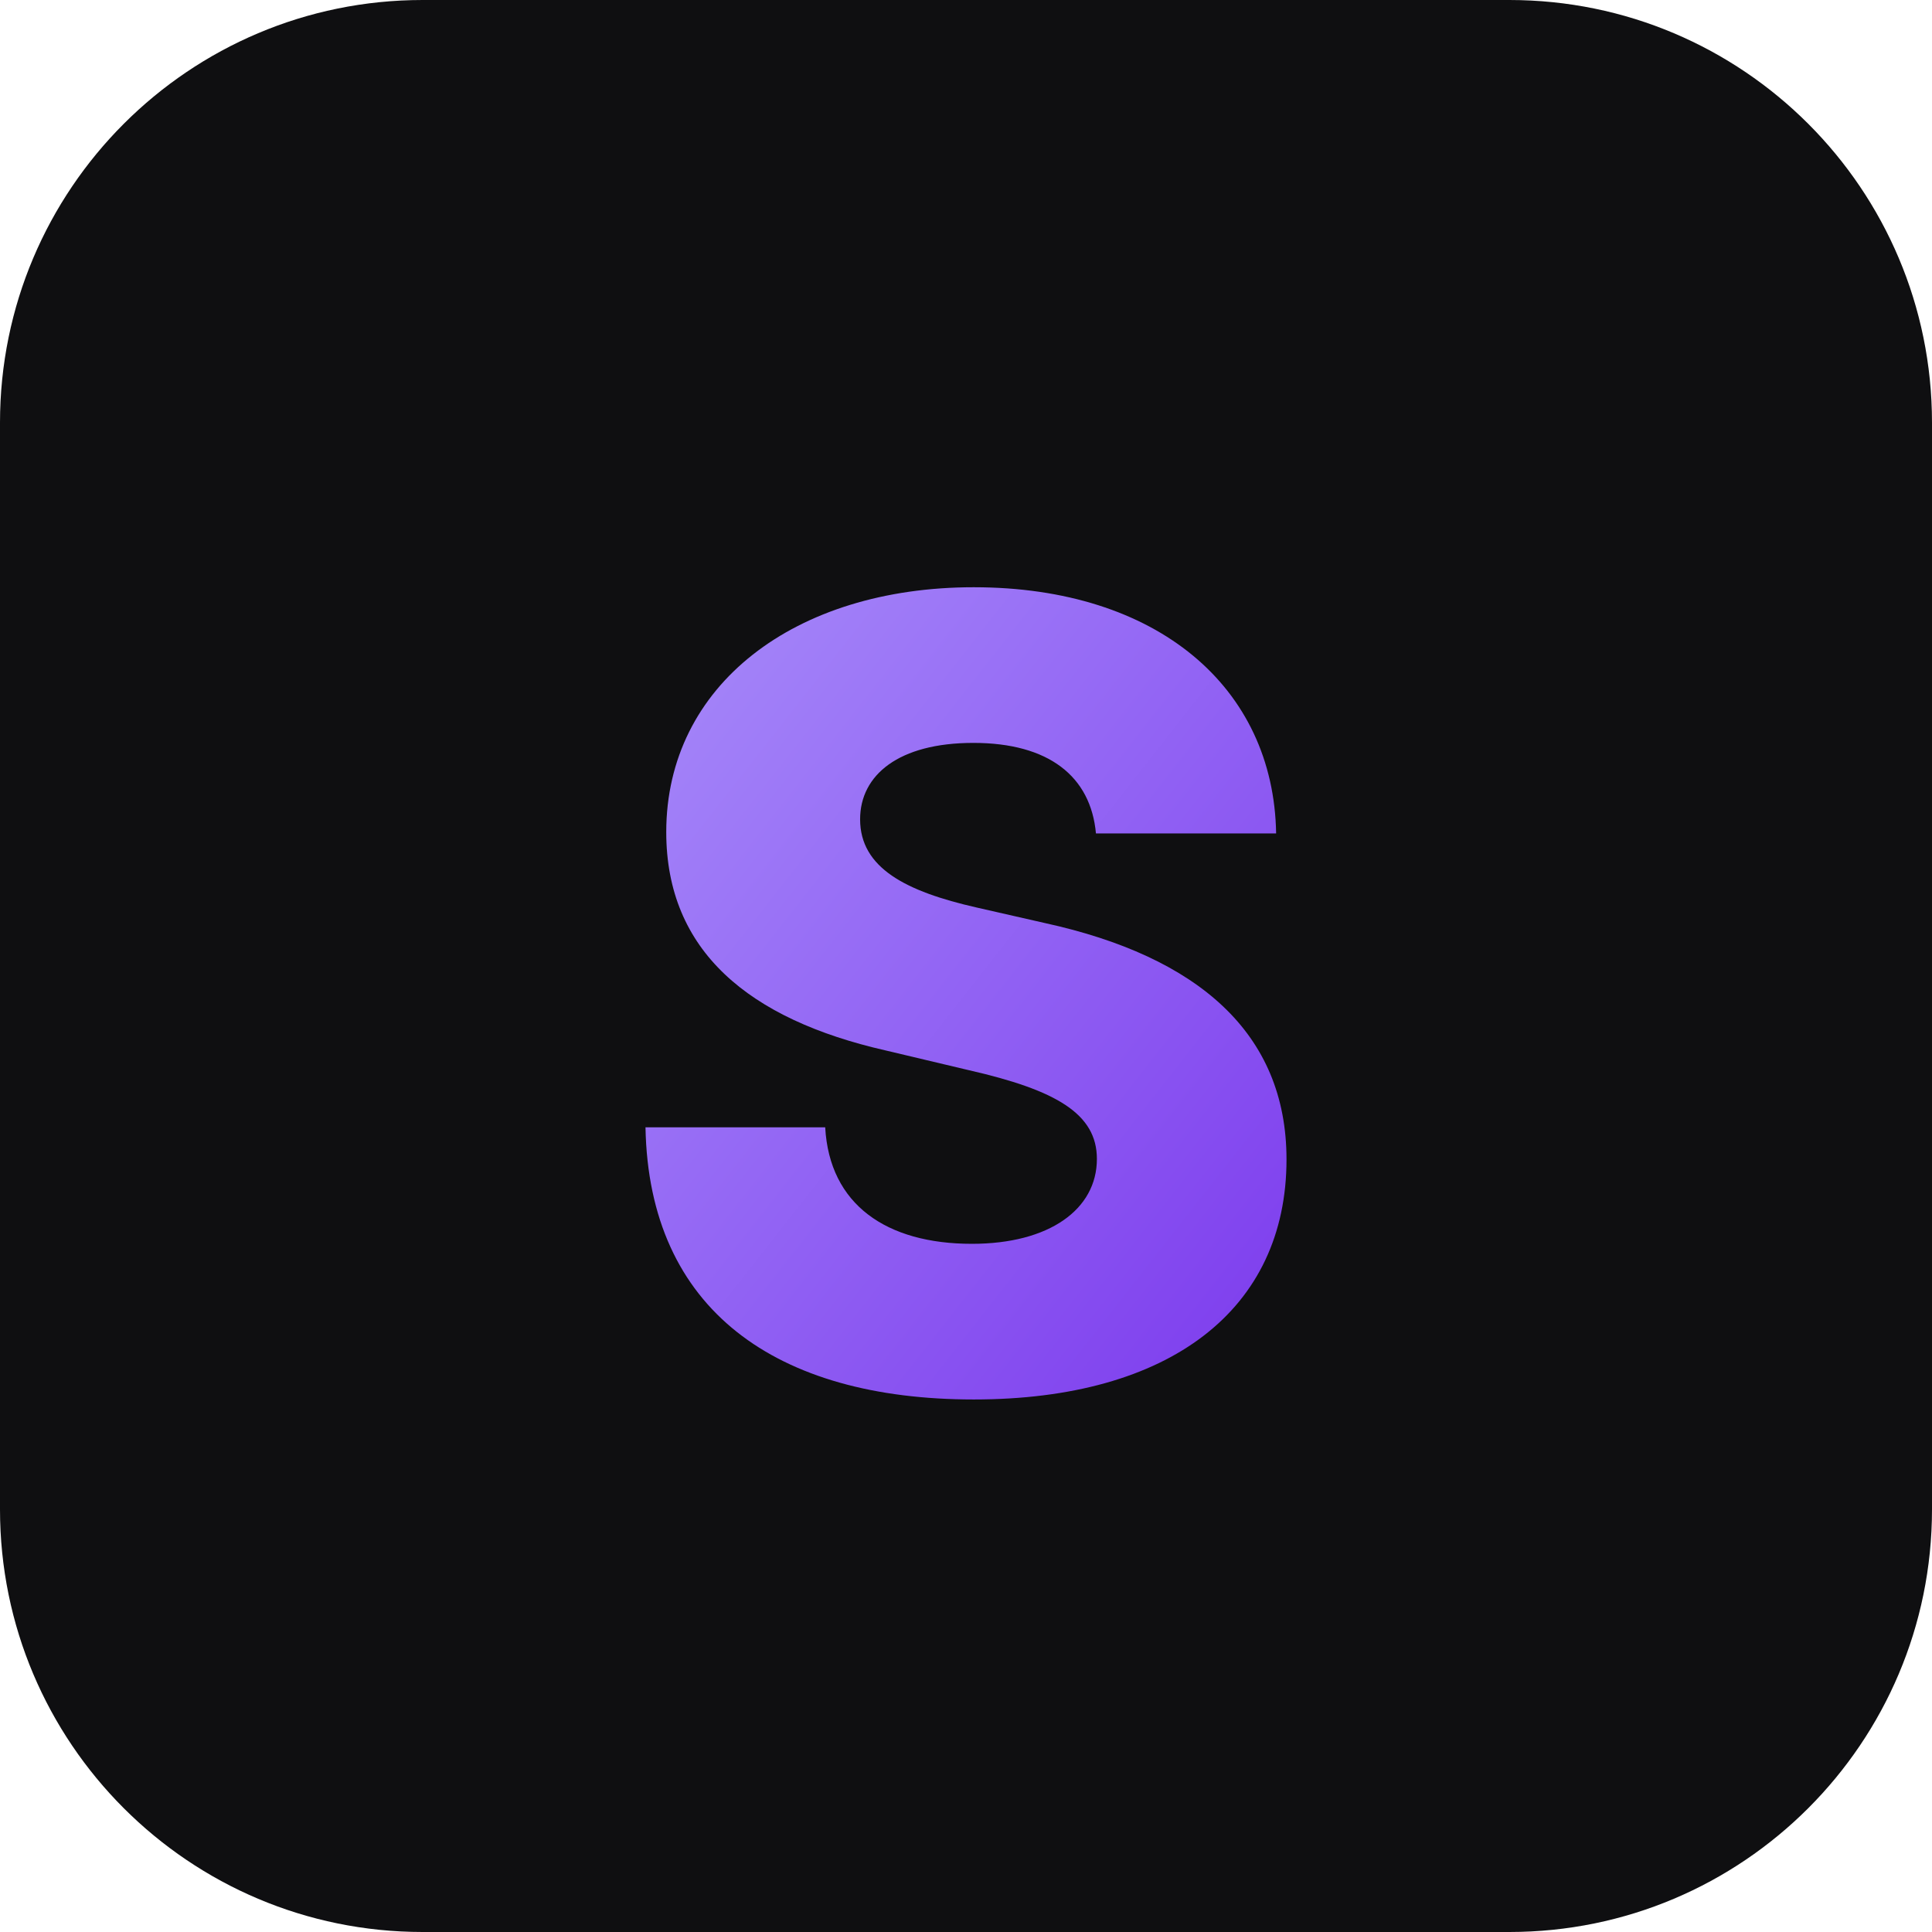
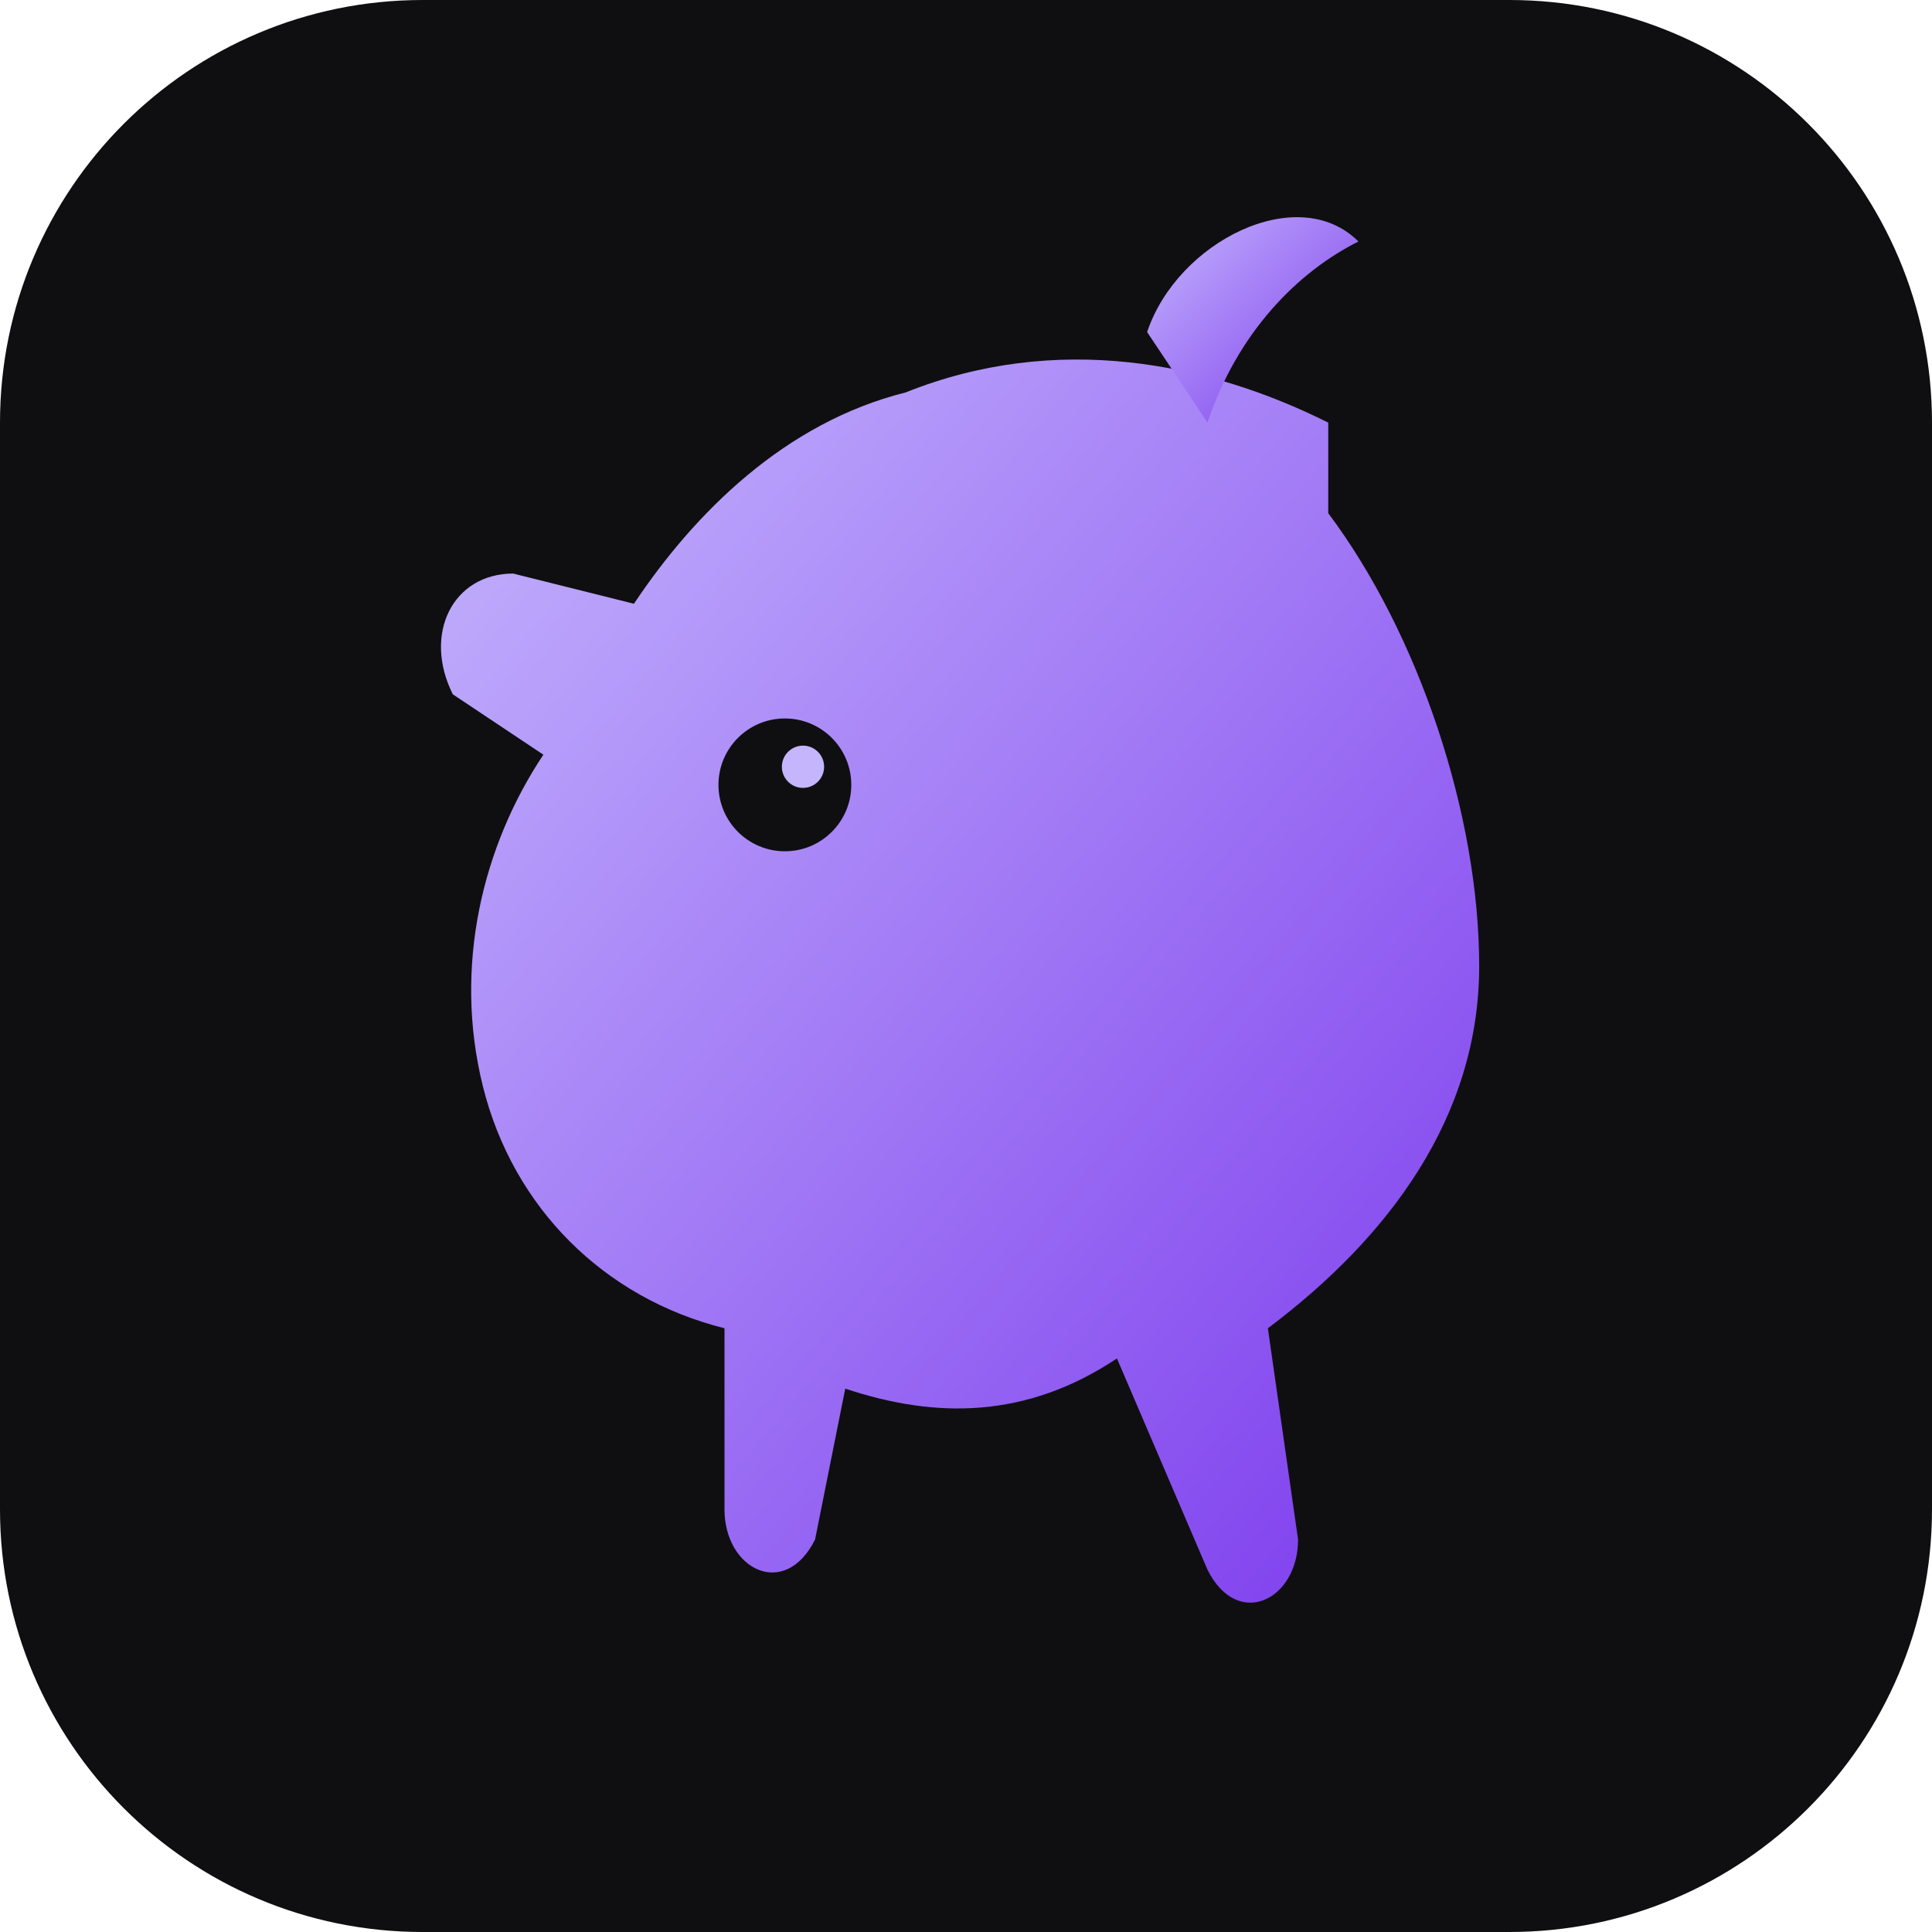
<svg xmlns="http://www.w3.org/2000/svg" viewBox="0 0 64 64">
-   <rect width="64" height="64" rx="14" fill="#0f0f11" />
-   <text x="32" y="46" text-anchor="middle" font-family="system-ui, -apple-system, sans-serif" font-size="36" font-weight="800" fill="url(#grad)" letter-spacing="-1">S</text>
  <defs>
-     <linearGradient id="grad" x1="0" y1="0" x2="1" y2="1">
-       <stop offset="0%" stop-color="#a78bfa" />
+     <linearGradient id="g" x1="0%" y1="0%" x2="100%" y2="100%">
+       <stop offset="0%" stop-color="#c4b5fd" />
      <stop offset="100%" stop-color="#7c3aed" />
    </linearGradient>
  </defs>
+   <rect width="64" height="64" rx="14" fill="#0f0f11" />
+   <path fill="url(#g)" d="     M 44 14     C 40 12, 35 11, 30 13     C 26 14, 23 17, 21 20     L 17 19     C 15 19, 14 21, 15 23     L 18 25     C 16 28, 15 32, 16 36     C 17 40, 20 43, 24 44     L 24 50     C 24 52, 26 53, 27 51     L 28 46     C 31 47, 34 47, 37 45     L 40 52     C 41 54, 43 53, 43 51     L 42 44     C 46 41, 49 37, 49 32     C 49 27, 47 21, 44 17     Z      M 20 27     C 19 27, 18 28, 19 29     C 20 30, 21 29, 20 27     Z   " />
+   <path fill="url(#g)" d="     M 38 11     C 39 8, 43 6, 45 8     C 43 9, 41 11, 40 14     Z   " />
+   <circle cx="26" cy="26" r="2.2" fill="#0f0f11" />
+   <circle cx="26.6" cy="25.4" r="0.7" fill="#c4b5fd" />
</svg>
